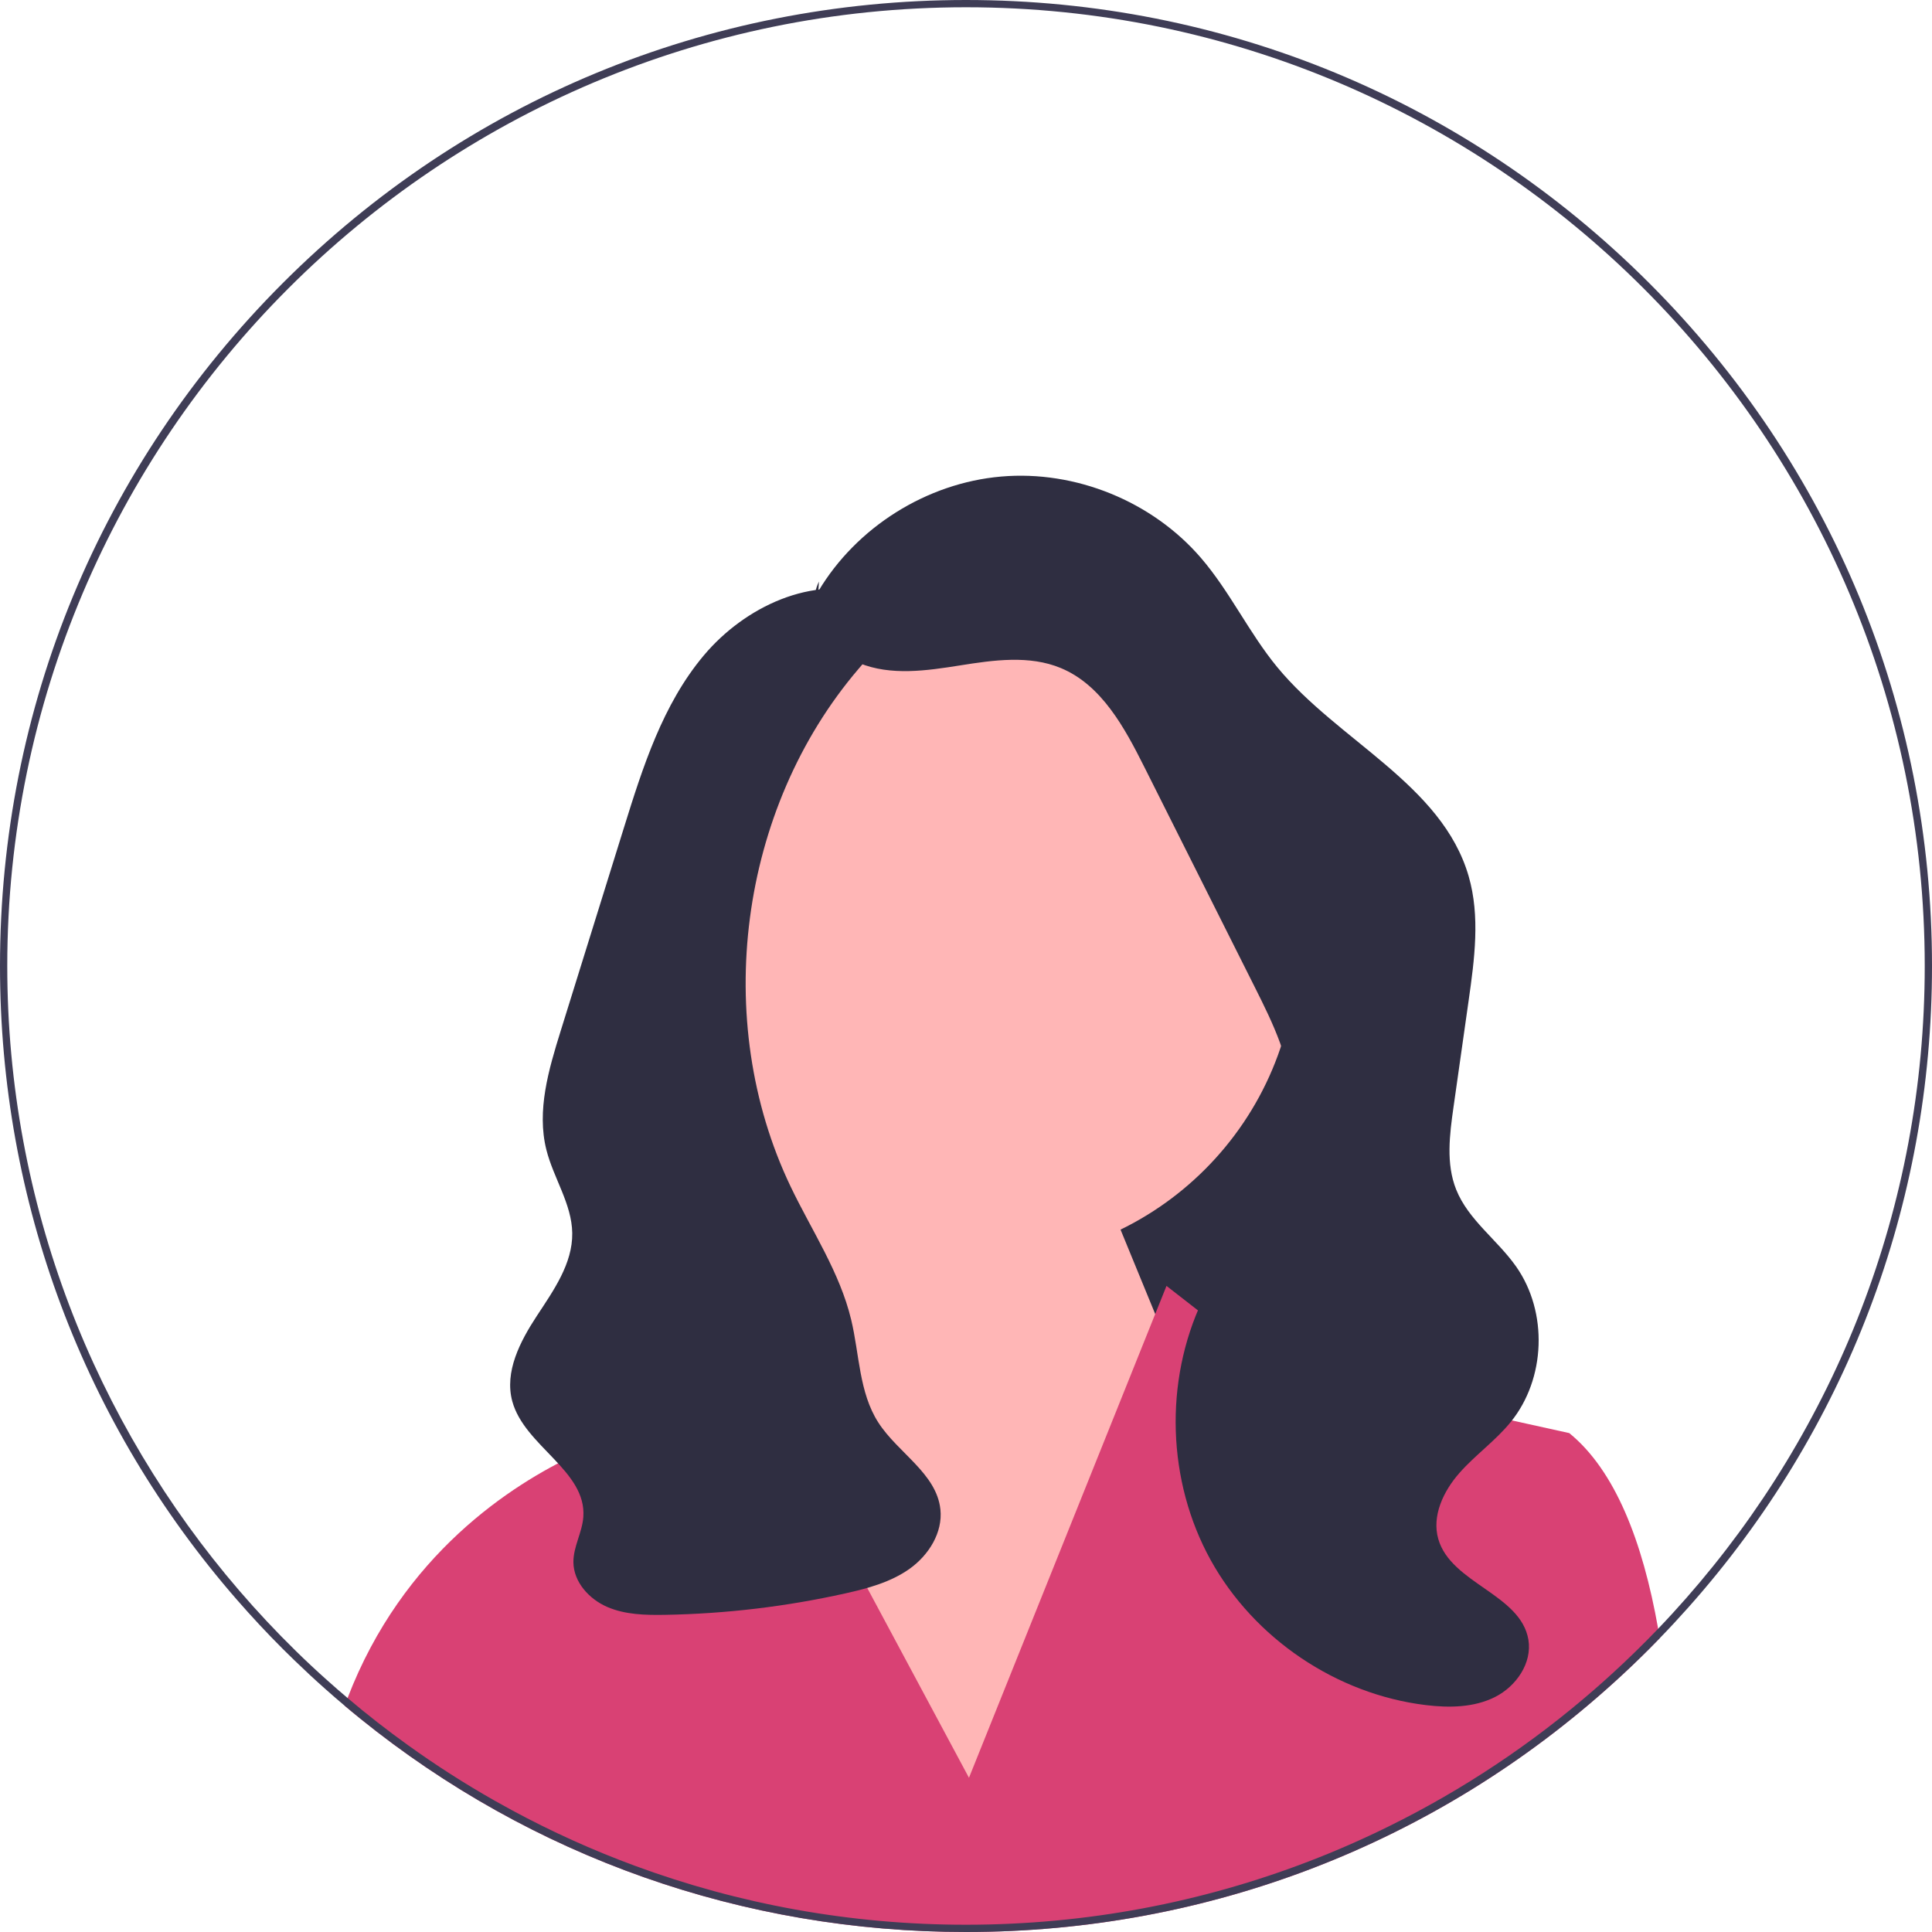
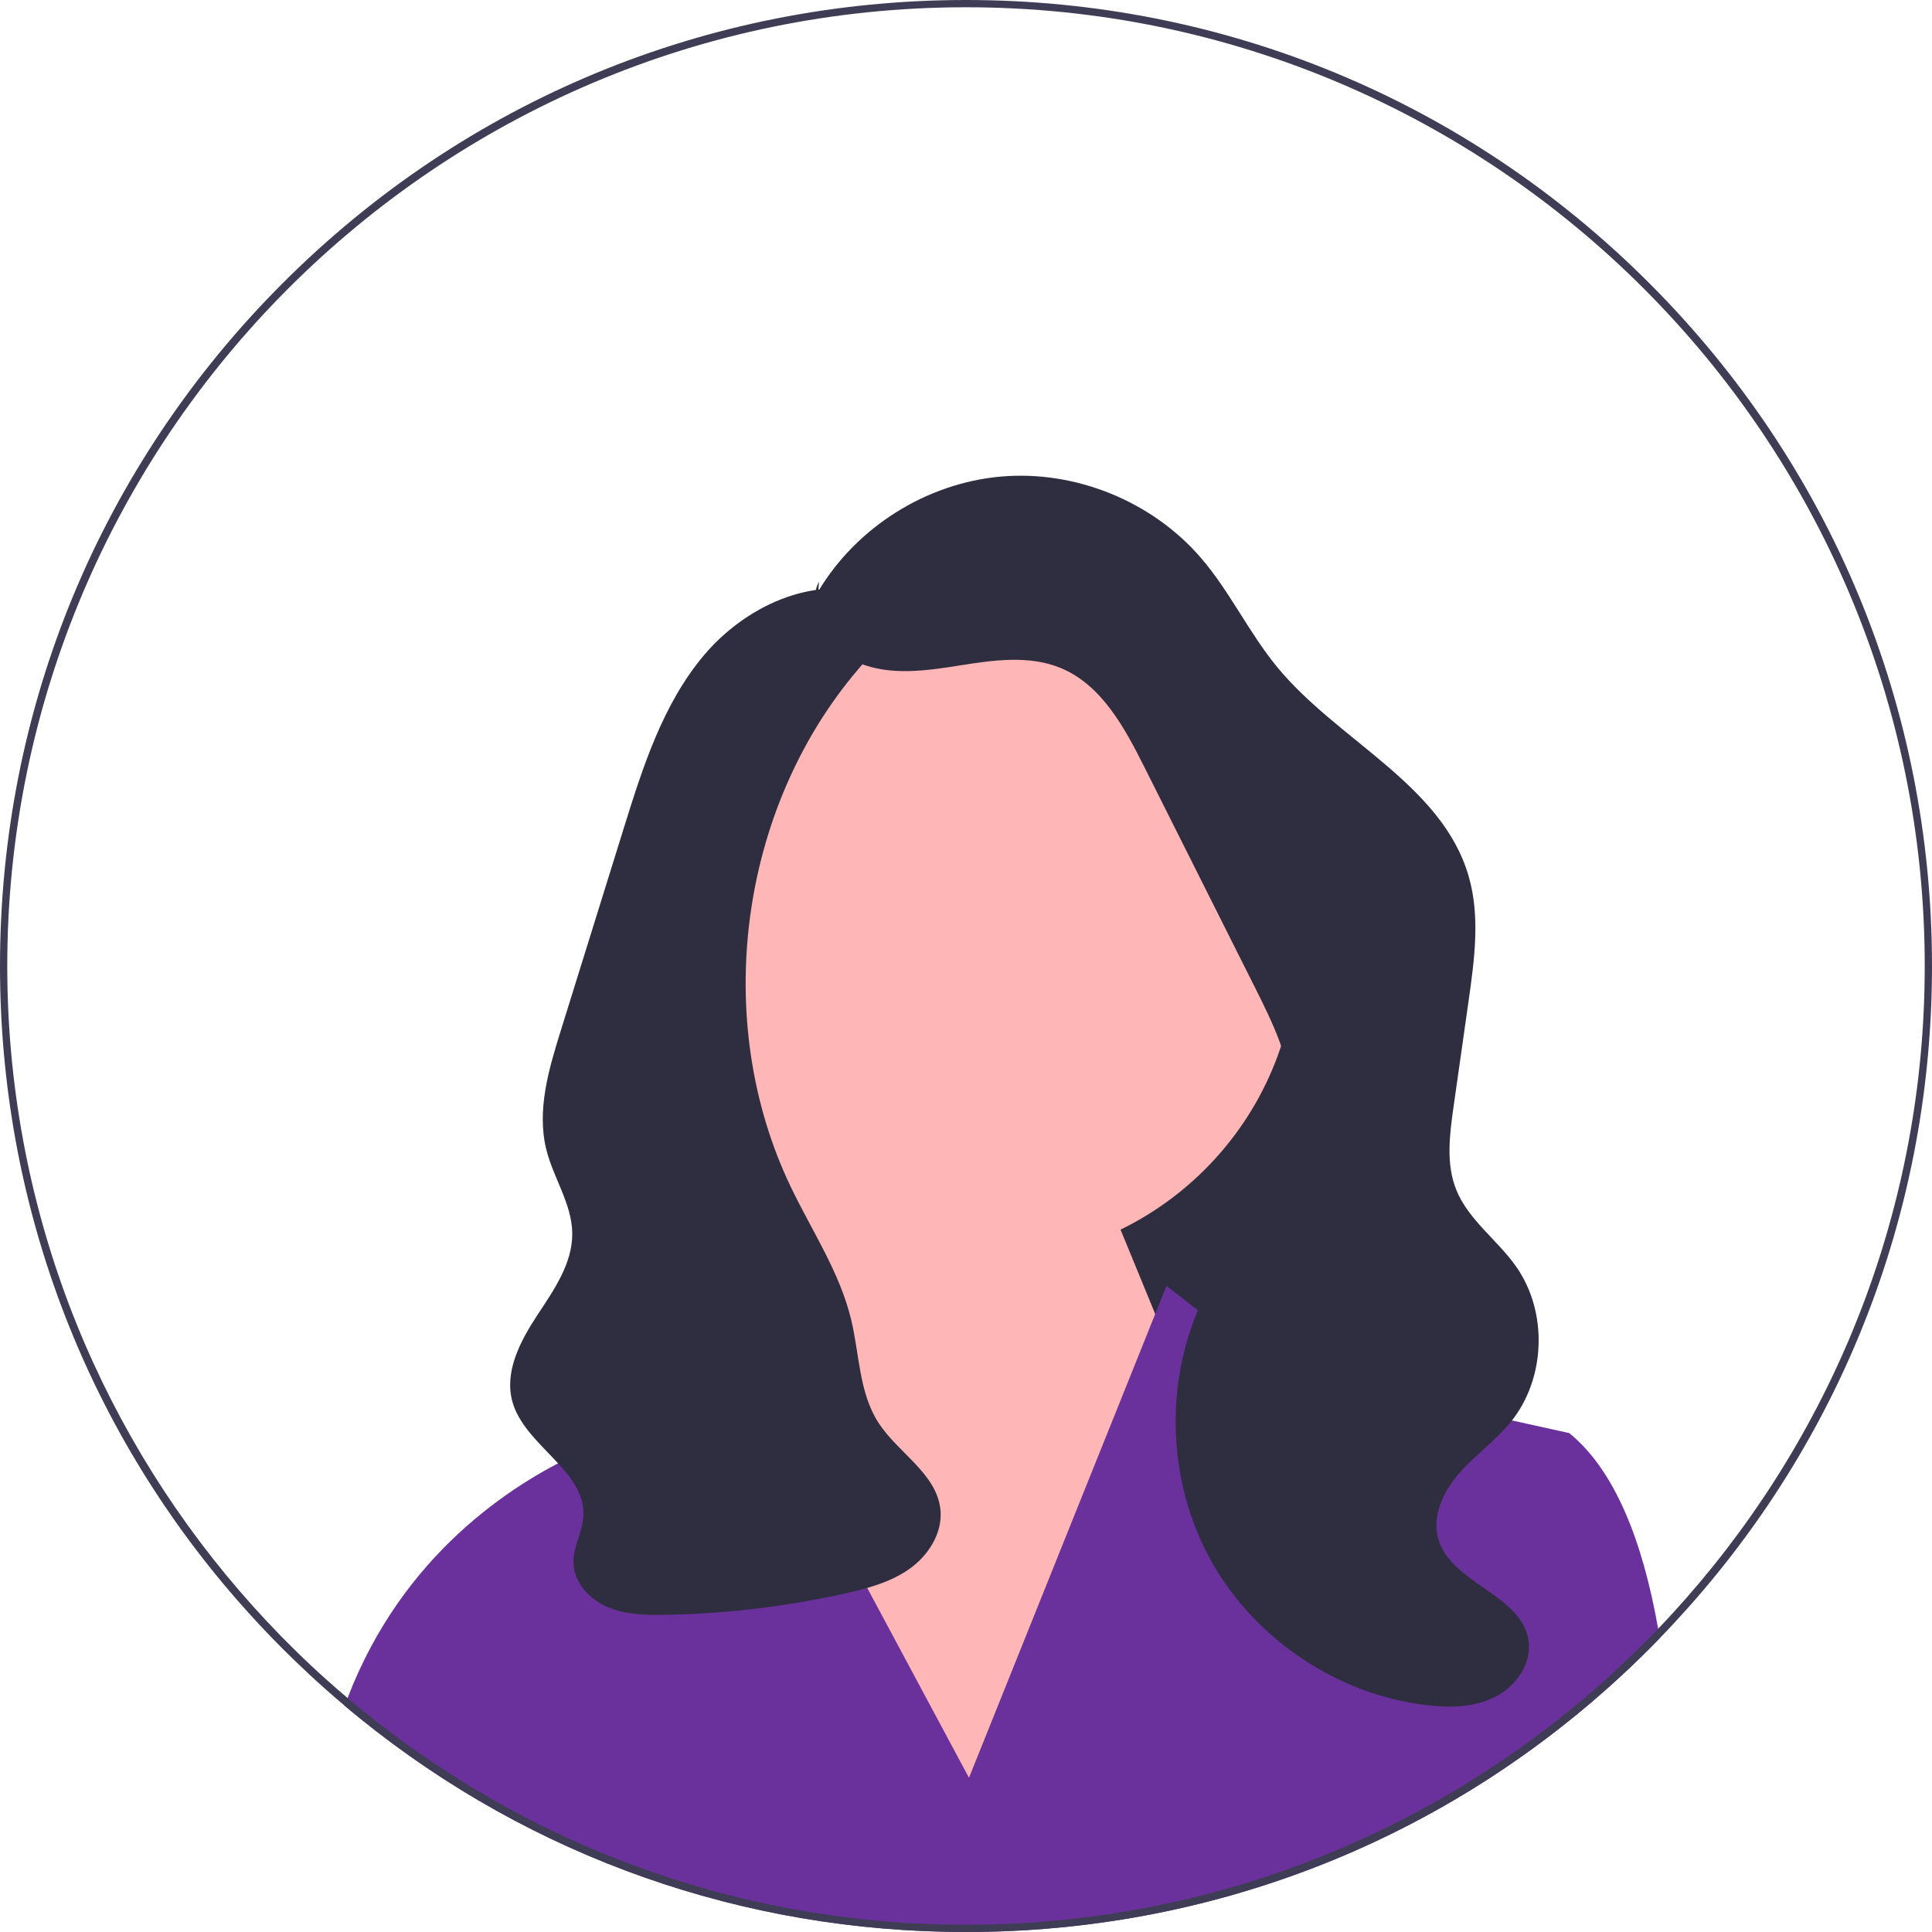
<svg xmlns="http://www.w3.org/2000/svg" width="532" height="532" viewBox="0 0 532 532" role="img" artist="Katerina Limpitsouni" source="https://undraw.co/">
  <polygon points="379.19 379.05 246.19 379.05 246.19 199.05 361.19 262.05 379.19 379.05" fill="#2f2e41" />
  <circle cx="270.76" cy="260.932" r="86.349" fill="#ffb6b6" />
  <polygon points="221.19 360.05 217.289 320.616 295.19 306.05 341.19 418.05 261.19 510.05 204.19 398.05 221.19 360.05" fill="#ffb6b6" />
-   <path d="m457.04,451.09c-.97,1.01-1.96,2.01-2.95,3-3.14,3.14-6.34,6.19-9.61,9.15-49,44.44-111.87,68.76-178.48,68.76-61.41,0-119.64-20.67-166.75-58.72-.03-.02-.05-.04-.08-.07-1.43-1.15-2.84-2.32-4.25-3.51.25-.72.52-1.43.79-2.13,15.15-39.47,45.07-58.78,63.23-67.23,9-4.19,15.11-5.72,15.11-5.72l21.32-38.4,15.01,28,11.06,20.64,45.38,84.67,39.15-97.48,12.13-30.22,3.11-7.74,14.79,11.51,14,10.89,28.19,6.22,22.87,5.05,31.06,6.86c12.56,10.23,20.2,29.69,24.47,53.87.16.86.31,1.73.45,2.6Z" fill="#d94174" />
+   <path d="m457.04,451.09c-.97,1.01-1.96,2.01-2.95,3-3.14,3.14-6.34,6.19-9.61,9.15-49,44.44-111.87,68.76-178.48,68.76-61.41,0-119.64-20.67-166.75-58.72-.03-.02-.05-.04-.08-.07-1.43-1.15-2.84-2.32-4.25-3.51.25-.72.52-1.43.79-2.13,15.15-39.47,45.07-58.78,63.23-67.23,9-4.19,15.11-5.72,15.11-5.72l21.32-38.4,15.01,28,11.06,20.64,45.38,84.67,39.15-97.48,12.13-30.22,3.11-7.74,14.79,11.51,14,10.89,28.19,6.22,22.87,5.05,31.06,6.86c12.56,10.23,20.2,29.69,24.47,53.87.16.86.31,1.73.45,2.6Z" fill="#6A319C" />
  <path d="m225.339,162.803c10.518-17.668,29.836-29.79,50.32-31.577,20.484-1.787,41.609,6.808,55.027,22.388,7.996,9.284,13.239,20.655,21.033,30.109,16.772,20.346,45.372,32.242,52.699,57.571,3.197,11.053,1.604,22.853-.014,34.245-1.387,9.764-2.773,19.528-4.16,29.292-1.079,7.599-2.114,15.609.735,22.736,3.343,8.361,11.342,13.837,16.515,21.207,8.801,12.542,8.157,30.904-1.5,42.798-4.188,5.158-9.74,9.049-14.131,14.036s-7.648,11.806-5.809,18.191c3.523,12.231,22.705,15.164,24.808,27.718,1.076,6.418-3.357,12.828-9.166,15.762s-12.646,3.02-19.106,2.235c-24.553-2.984-47.287-18.326-59.242-39.98-11.955-21.653-12.825-49.066-2.268-71.434,8.67-18.371,24.785-34.606,24.61-54.919-.096-11.067-5.172-21.403-10.135-31.295-10.159-20.246-20.319-40.492-30.478-60.737-5.442-10.845-11.757-22.532-22.961-27.191-8.659-3.601-18.483-2.204-27.744-.731s-19.072,2.906-27.756-.632-15.246-14.05-11.109-22.465" fill="#2f2e41" />
  <path d="m240.471,163.726c-16.683-5.491-35.397,3.324-46.691,16.774-11.294,13.45-16.773,30.706-21.992,47.476-2.99,9.606-5.979,19.212-8.969,28.817-2.812,9.036-5.625,18.072-8.437,27.109-3.308,10.629-6.643,21.921-3.928,32.716,1.963,7.805,7.013,14.891,7.121,22.938.114,8.406-5.15,15.785-9.764,22.813-4.613,7.028-8.943,15.377-6.746,23.491,3.343,12.342,20.502,19.126,19.561,31.877-.314,4.256-2.775,8.192-2.73,12.459.057,5.429,4.307,10.12,9.287,12.283,4.98,2.163,10.582,2.281,16.01,2.185,16.651-.293,33.273-2.27,49.528-5.892,6.254-1.394,12.614-3.103,17.82-6.838s9.089-9.924,8.412-16.296c-1.056-9.929-11.731-15.561-17.118-23.968-5.291-8.257-5.169-18.72-7.45-28.258-3.136-13.108-10.88-24.552-16.694-36.712-21.857-45.716-14.206-103.987,18.712-142.511,2.911-3.406,6.09-6.833,7.305-11.145,1.214-4.313-.351-9.807-4.57-11.316" fill="#2f2e41" />
  <path d="m454.09,77.91C403.85,27.67,337.05,0,266,0S128.15,27.67,77.91,77.91C27.67,128.15,0,194.95,0,266c0,64.85,23.05,126.16,65.29,174.57,4.03,4.63,8.24,9.14,12.62,13.52,1.03,1.03,2.07,2.06,3.12,3.06,2.8,2.71,5.65,5.36,8.55,7.93,1.76,1.57,3.54,3.11,5.34,4.62,1.41,1.19,2.82,2.36,4.25,3.51.03.03.05.05.08.07,47.11,38.05,105.34,58.72,166.75,58.72,66.61,0,129.48-24.32,178.48-68.76,3.27-2.96,6.47-6.01,9.61-9.15.99-.99,1.98-1.99,2.95-3,2.7-2.78,5.32-5.61,7.88-8.48,43.37-48.72,67.08-110.84,67.08-176.61,0-71.05-27.67-137.85-77.91-188.09Zm10.18,362.21c-2.5,2.84-5.06,5.64-7.68,8.37-4.08,4.25-8.29,8.37-12.64,12.34-1.65,1.52-3.32,3-5.01,4.47-17.07,14.85-36.07,27.53-56.56,37.63-7.19,3.55-14.56,6.78-22.1,9.67-29.29,11.24-61.08,17.4-94.28,17.4-32.04,0-62.76-5.74-91.19-16.24-11.67-4.3-22.95-9.41-33.78-15.26-1.59-.86-3.17-1.73-4.74-2.62-8.26-4.68-16.25-9.79-23.92-15.31-5.73-4.11-11.29-8.44-16.66-13-1.88-1.59-3.74-3.2-5.57-4.85-2.98-2.65-5.9-5.38-8.75-8.18-5.4-5.29-10.56-10.8-15.49-16.53C26.09,391.77,2,331.65,2,266,2,120.43,120.43,2,266,2s264,118.43,264,264c0,66.66-24.83,127.62-65.73,174.12Z" fill="#3f3d56" />
</svg>
